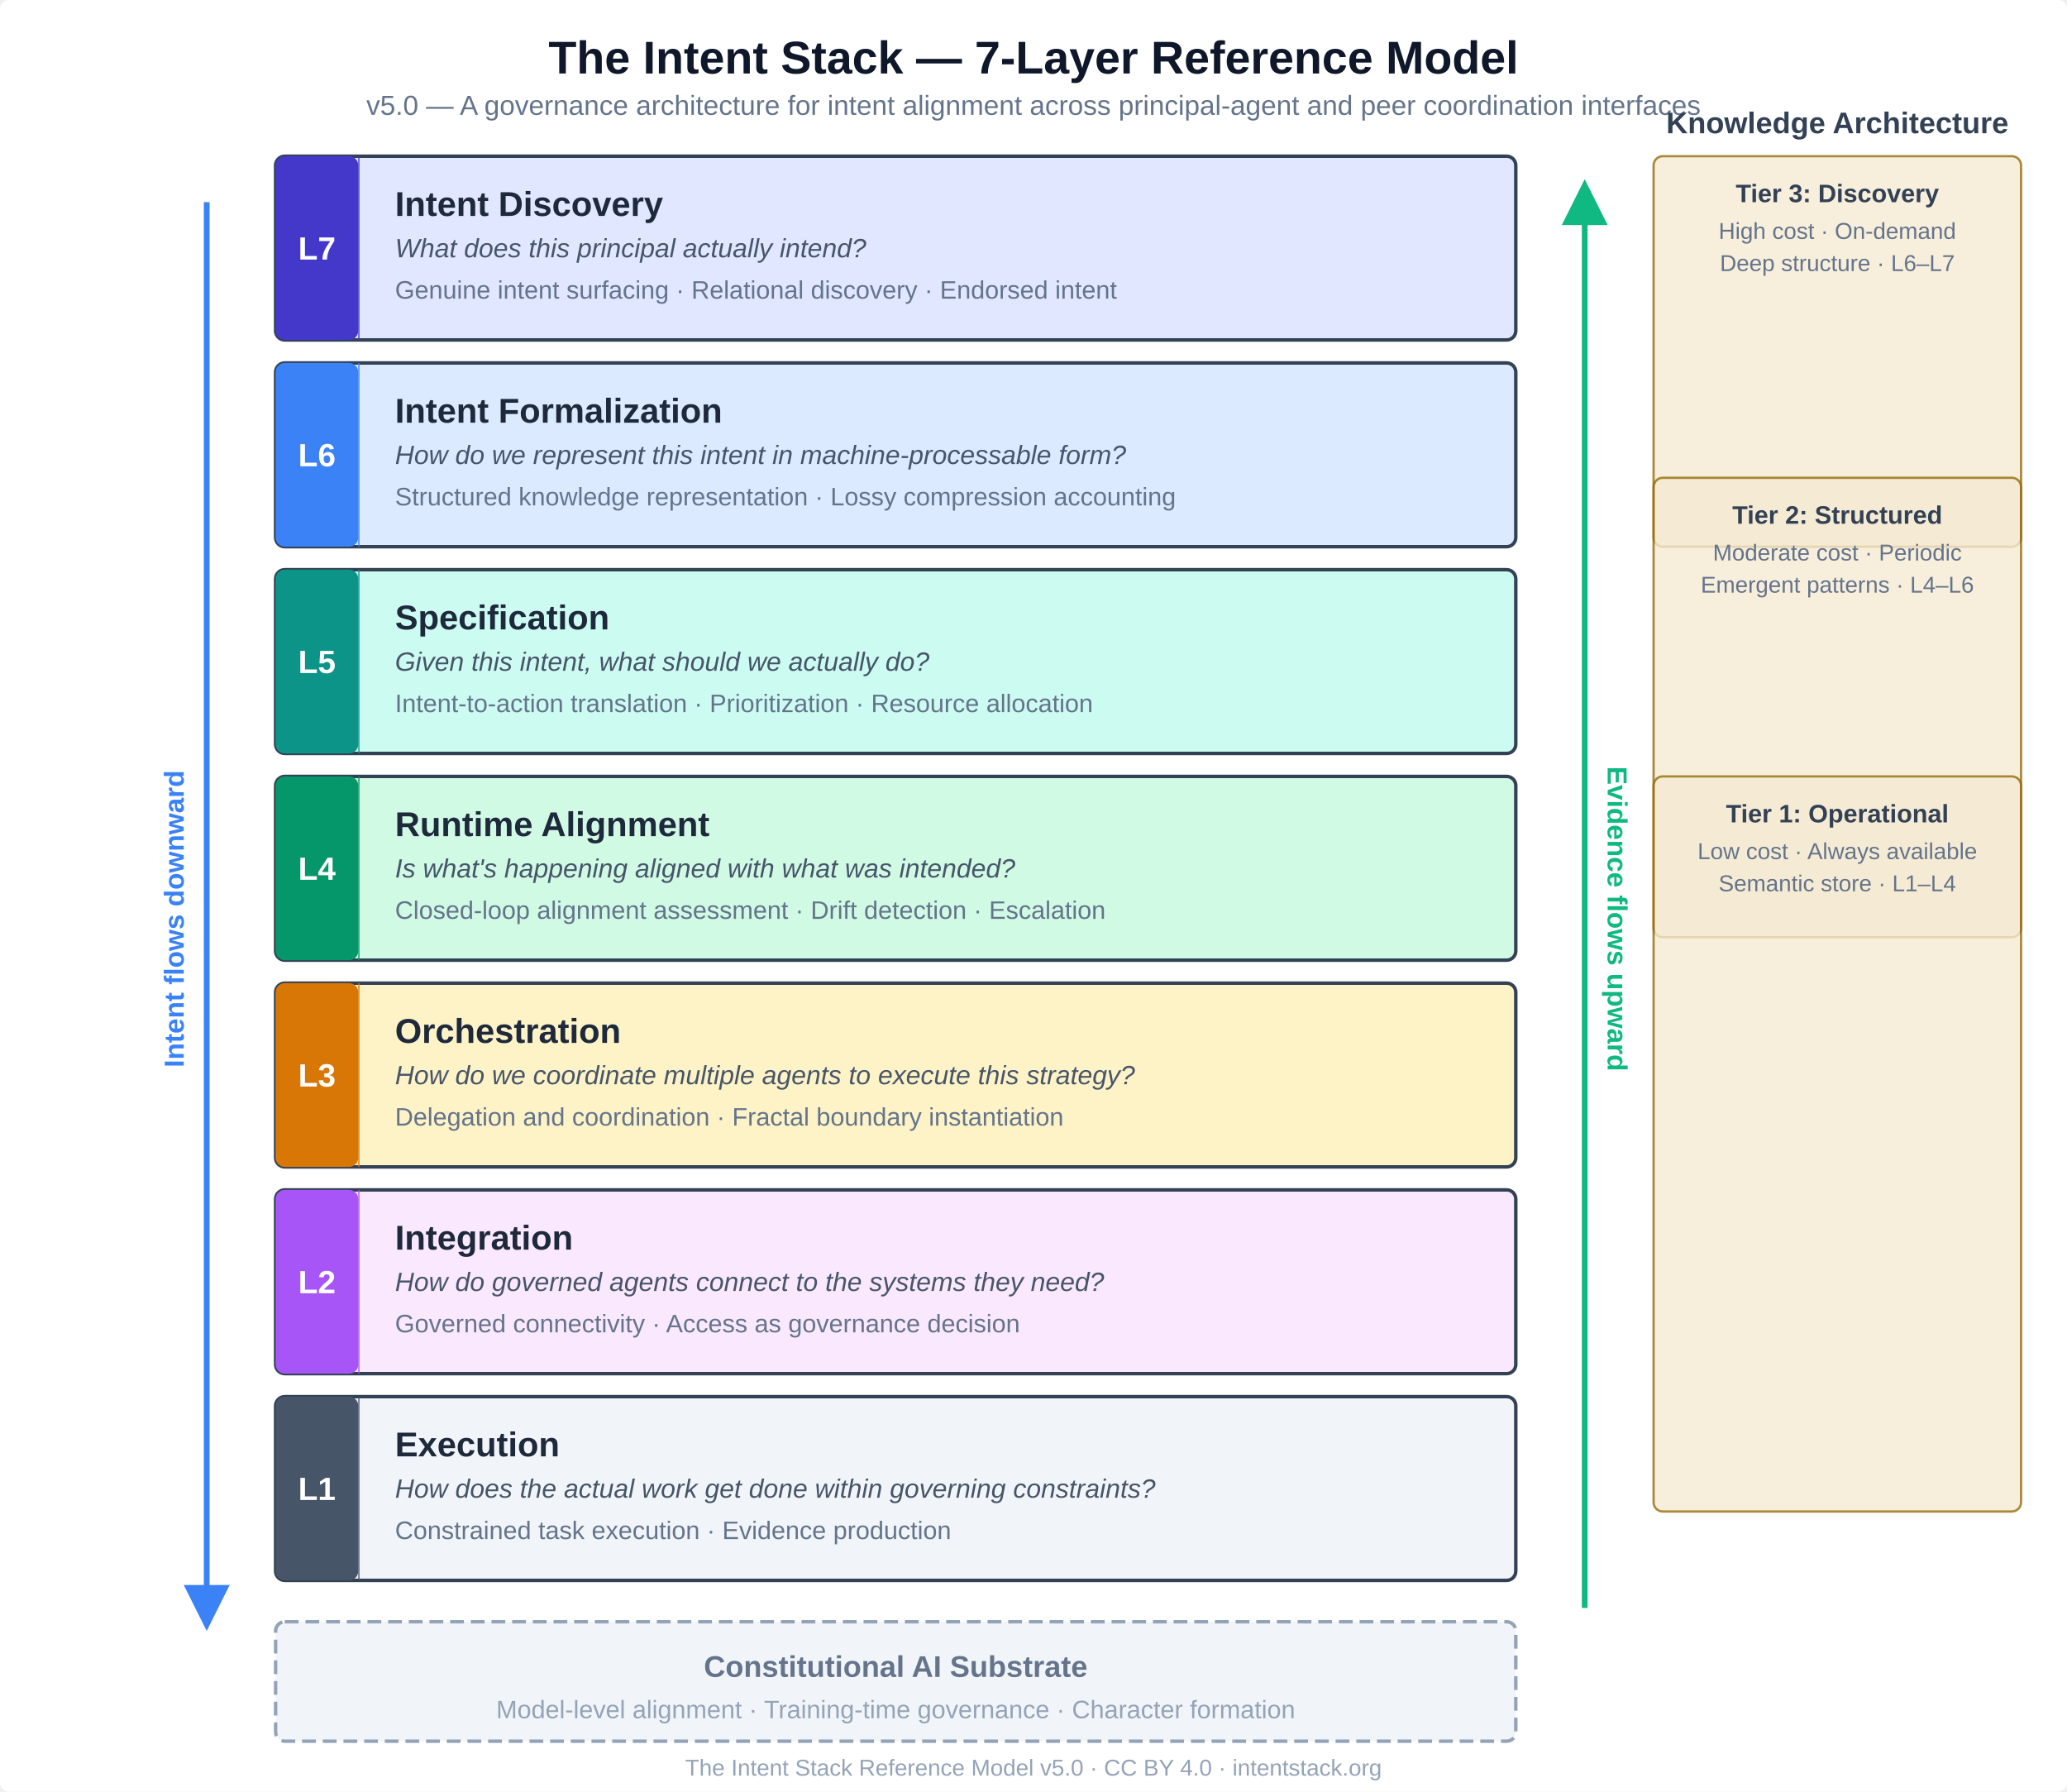
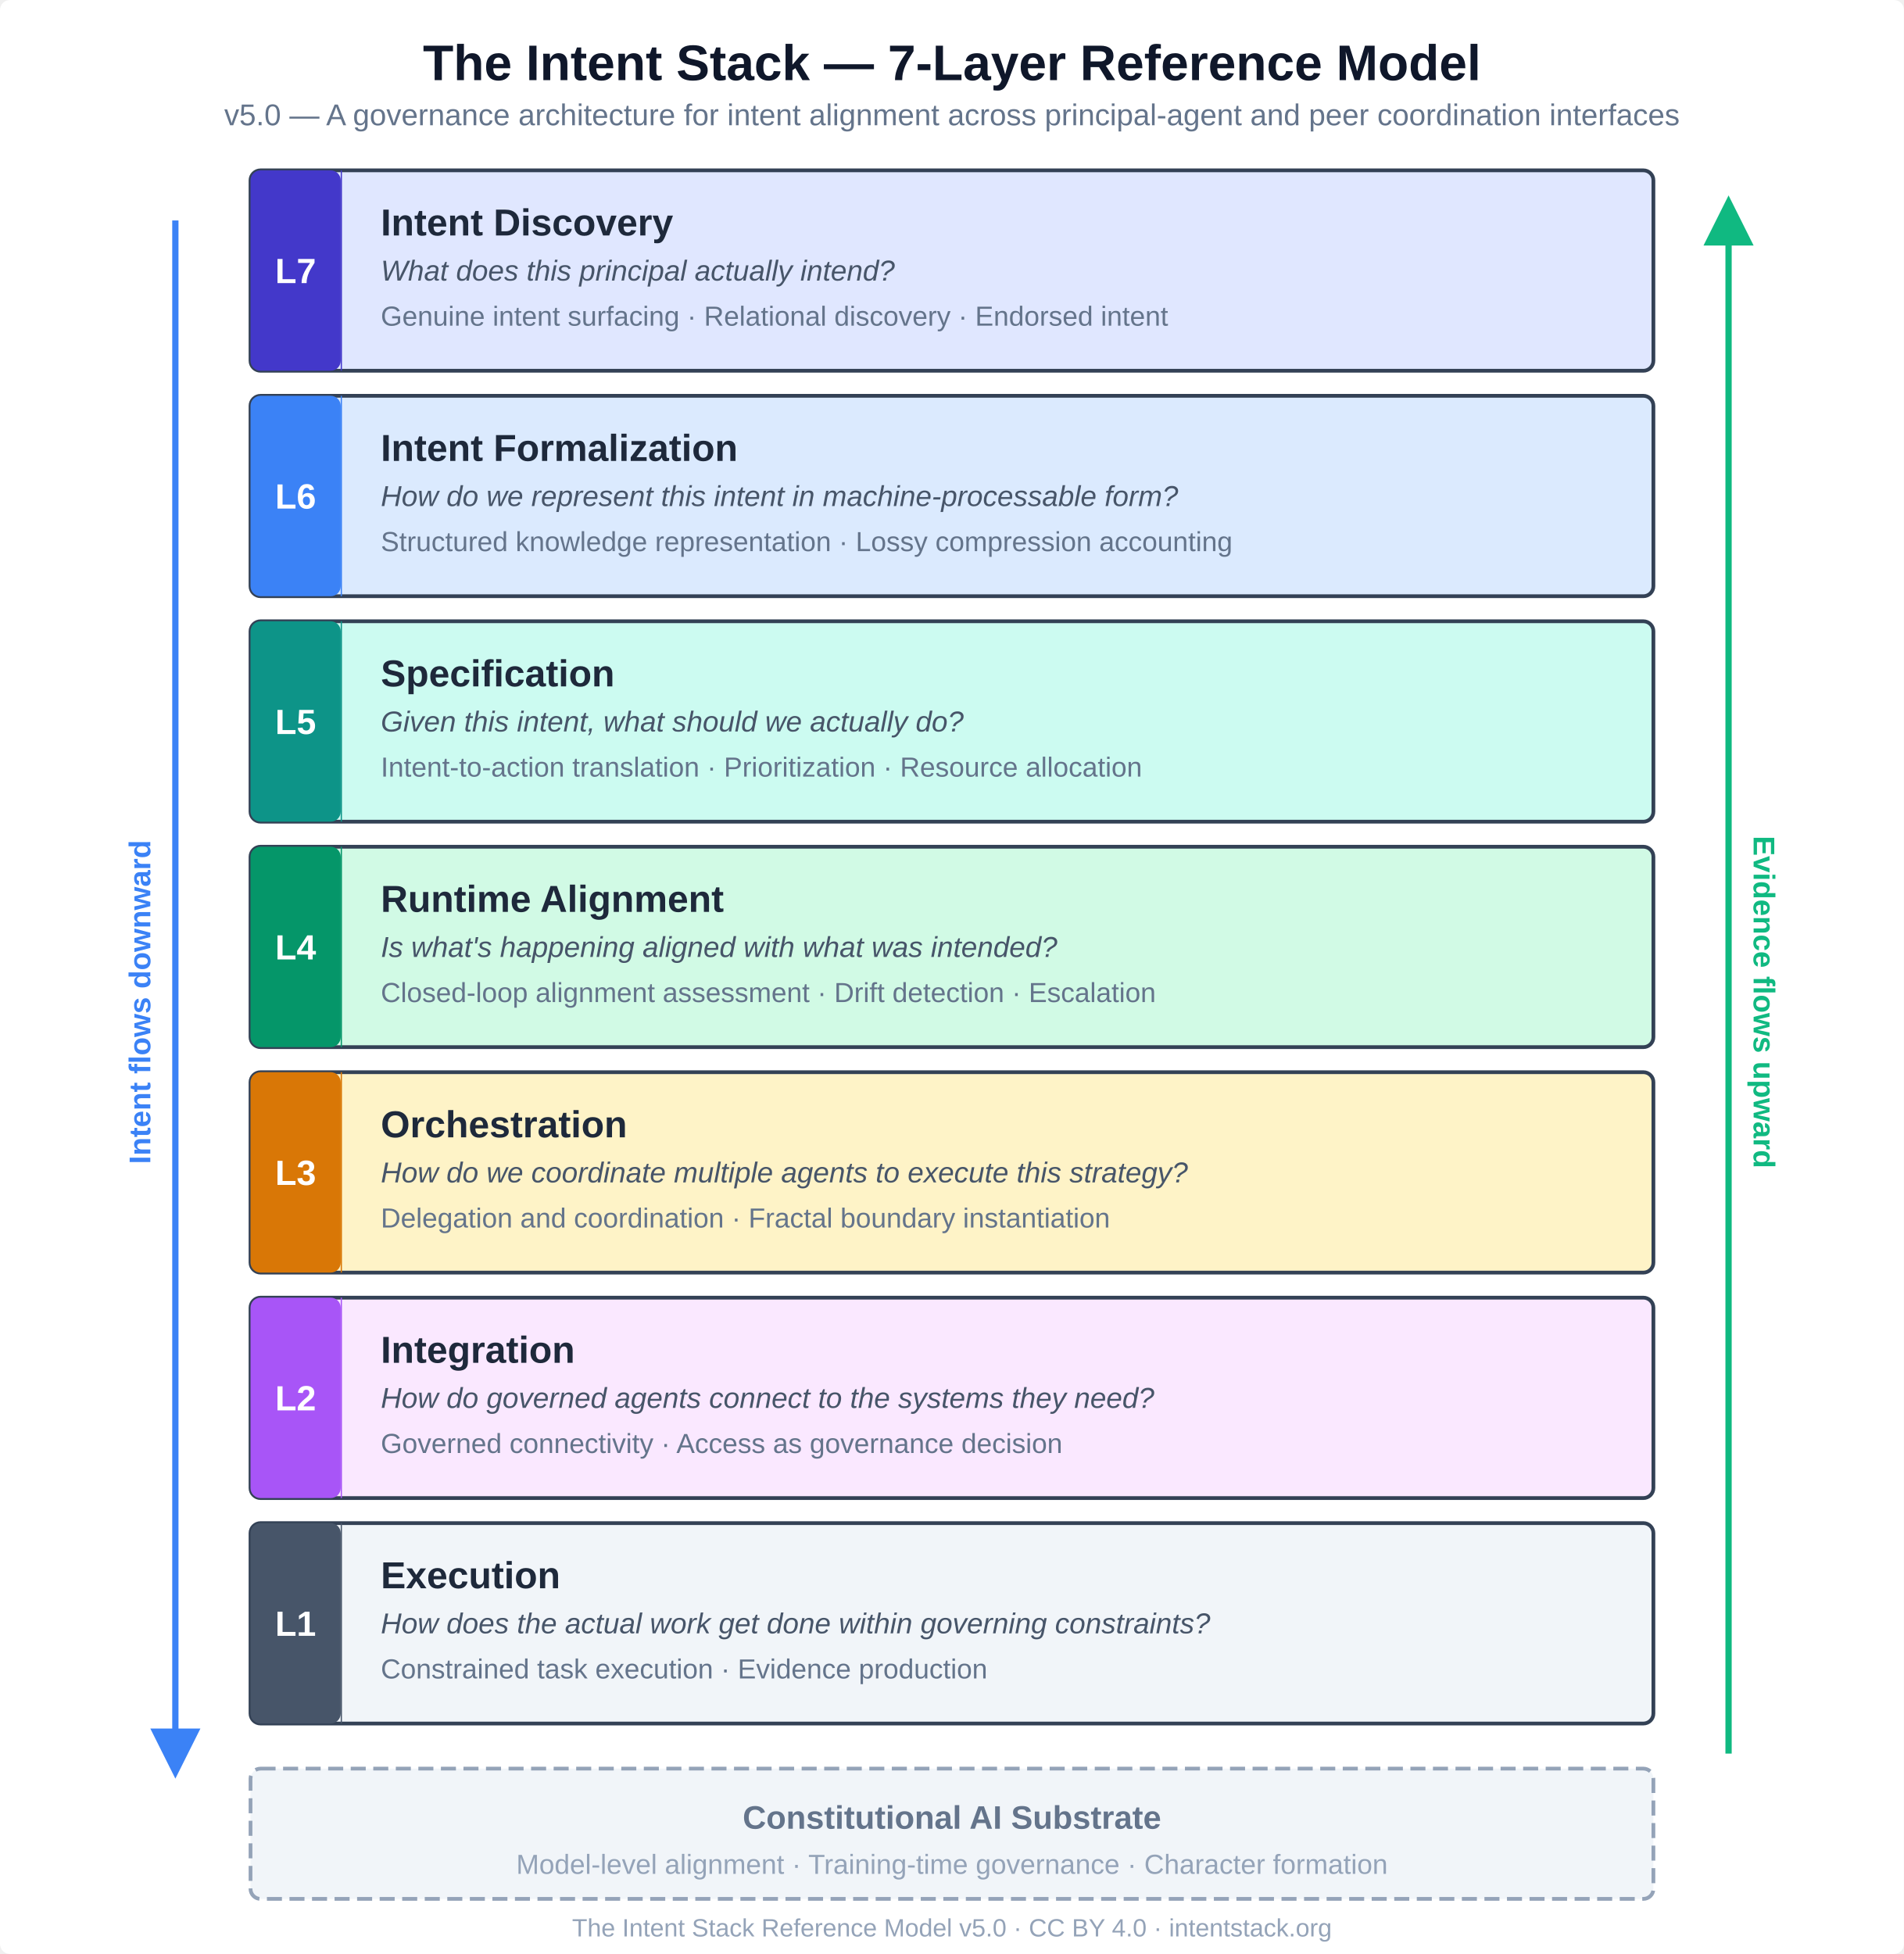
- <svg xmlns="http://www.w3.org/2000/svg" viewBox="0 0 900 780" font-family="'Segoe UI', 'Helvetica Neue', Arial, sans-serif">
+ <svg xmlns="http://www.w3.org/2000/svg" viewBox="0 0 760 780" font-family="'Segoe UI', 'Helvetica Neue', Arial, sans-serif">
  <defs>
    <style>
      .layer-box { stroke: #334155; stroke-width: 1.5; }
      .layer-num { font-size: 14px; font-weight: 700; fill: #fff; }
      .layer-name { font-size: 15px; font-weight: 700; fill: #1e293b; }
      .layer-question { font-size: 11.5px; fill: #475569; font-style: italic; }
      .layer-concern { font-size: 11px; fill: #64748b; }
      .arrow-label { font-size: 12px; font-weight: 600; }
      .title-text { font-size: 20px; font-weight: 700; fill: #0f172a; }
      .subtitle-text { font-size: 12px; fill: #64748b; }
-       .kt-label { font-size: 11px; font-weight: 600; fill: #334155; }
-       .kt-detail { font-size: 10px; fill: #64748b; }
      .substrate-box { stroke: #94a3b8; stroke-width: 1.5; stroke-dasharray: 6 3; fill: #f1f5f9; }
      .substrate-text { font-size: 13px; font-weight: 600; fill: #64748b; }
      .substrate-detail { font-size: 11px; fill: #94a3b8; }
    </style>
    <marker id="arrow-down" markerWidth="8" markerHeight="8" refX="4" refY="4" orient="auto">
      <path d="M0,0 L8,4 L0,8 Z" fill="#3b82f6" />
    </marker>
    <marker id="arrow-up" markerWidth="8" markerHeight="8" refX="4" refY="4" orient="auto">
      <path d="M0,0 L8,4 L0,8 Z" fill="#10b981" />
    </marker>
  </defs>
-   <rect width="900" height="780" fill="#ffffff" rx="4" />
-   <text x="450" y="32" text-anchor="middle" class="title-text">The Intent Stack — 7-Layer Reference Model</text>
-   <text x="450" y="50" text-anchor="middle" class="subtitle-text">v5.0 — A governance architecture for intent alignment across principal-agent and peer coordination interfaces</text>
-   <g transform="translate(120, 68)">
-     <rect width="540" height="80" rx="4" class="layer-box" fill="#e0e7ff" />
+   <rect width="760" height="780" fill="#ffffff" rx="4" />
+   <text x="380" y="32" text-anchor="middle" class="title-text">The Intent Stack — 7-Layer Reference Model</text>
+   <text x="380" y="50" text-anchor="middle" class="subtitle-text">v5.0 — A governance architecture for intent alignment across principal-agent and peer coordination interfaces</text>
+   <g transform="translate(100, 68)">
+     <rect width="560" height="80" rx="4" class="layer-box" fill="#e0e7ff" />
    <rect width="36" height="80" rx="4" fill="#4338ca" />
    <rect x="36" width="0.5" height="80" fill="#4338ca" />
    <text x="18" y="45" text-anchor="middle" class="layer-num">L7</text>
    <text x="52" y="26" class="layer-name">Intent Discovery</text>
    <text x="52" y="44" class="layer-question">What does this principal actually intend?</text>
    <text x="52" y="62" class="layer-concern">Genuine intent surfacing · Relational discovery · Endorsed intent</text>
  </g>
-   <g transform="translate(120, 158)">
-     <rect width="540" height="80" rx="4" class="layer-box" fill="#dbeafe" />
+   <g transform="translate(100, 158)">
+     <rect width="560" height="80" rx="4" class="layer-box" fill="#dbeafe" />
    <rect width="36" height="80" rx="4" fill="#3b82f6" />
    <rect x="36" width="0.5" height="80" fill="#3b82f6" />
    <text x="18" y="45" text-anchor="middle" class="layer-num">L6</text>
    <text x="52" y="26" class="layer-name">Intent Formalization</text>
    <text x="52" y="44" class="layer-question">How do we represent this intent in machine-processable form?</text>
    <text x="52" y="62" class="layer-concern">Structured knowledge representation · Lossy compression accounting</text>
  </g>
-   <g transform="translate(120, 248)">
-     <rect width="540" height="80" rx="4" class="layer-box" fill="#ccfbf1" />
+   <g transform="translate(100, 248)">
+     <rect width="560" height="80" rx="4" class="layer-box" fill="#ccfbf1" />
    <rect width="36" height="80" rx="4" fill="#0d9488" />
    <rect x="36" width="0.5" height="80" fill="#0d9488" />
    <text x="18" y="45" text-anchor="middle" class="layer-num">L5</text>
    <text x="52" y="26" class="layer-name">Specification</text>
    <text x="52" y="44" class="layer-question">Given this intent, what should we actually do?</text>
    <text x="52" y="62" class="layer-concern">Intent-to-action translation · Prioritization · Resource allocation</text>
  </g>
-   <g transform="translate(120, 338)">
-     <rect width="540" height="80" rx="4" class="layer-box" fill="#d1fae5" />
+   <g transform="translate(100, 338)">
+     <rect width="560" height="80" rx="4" class="layer-box" fill="#d1fae5" />
    <rect width="36" height="80" rx="4" fill="#059669" />
    <rect x="36" width="0.5" height="80" fill="#059669" />
    <text x="18" y="45" text-anchor="middle" class="layer-num">L4</text>
    <text x="52" y="26" class="layer-name">Runtime Alignment</text>
    <text x="52" y="44" class="layer-question">Is what's happening aligned with what was intended?</text>
    <text x="52" y="62" class="layer-concern">Closed-loop alignment assessment · Drift detection · Escalation</text>
  </g>
-   <g transform="translate(120, 428)">
-     <rect width="540" height="80" rx="4" class="layer-box" fill="#fef3c7" />
+   <g transform="translate(100, 428)">
+     <rect width="560" height="80" rx="4" class="layer-box" fill="#fef3c7" />
    <rect width="36" height="80" rx="4" fill="#d97706" />
    <rect x="36" width="0.5" height="80" fill="#d97706" />
    <text x="18" y="45" text-anchor="middle" class="layer-num">L3</text>
    <text x="52" y="26" class="layer-name">Orchestration</text>
    <text x="52" y="44" class="layer-question">How do we coordinate multiple agents to execute this strategy?</text>
    <text x="52" y="62" class="layer-concern">Delegation and coordination · Fractal boundary instantiation</text>
  </g>
-   <g transform="translate(120, 518)">
-     <rect width="540" height="80" rx="4" class="layer-box" fill="#fae8ff" />
+   <g transform="translate(100, 518)">
+     <rect width="560" height="80" rx="4" class="layer-box" fill="#fae8ff" />
    <rect width="36" height="80" rx="4" fill="#a855f7" />
    <rect x="36" width="0.5" height="80" fill="#a855f7" />
    <text x="18" y="45" text-anchor="middle" class="layer-num">L2</text>
    <text x="52" y="26" class="layer-name">Integration</text>
    <text x="52" y="44" class="layer-question">How do governed agents connect to the systems they need?</text>
    <text x="52" y="62" class="layer-concern">Governed connectivity · Access as governance decision</text>
  </g>
-   <g transform="translate(120, 608)">
-     <rect width="540" height="80" rx="4" class="layer-box" fill="#f1f5f9" />
+   <g transform="translate(100, 608)">
+     <rect width="560" height="80" rx="4" class="layer-box" fill="#f1f5f9" />
    <rect width="36" height="80" rx="4" fill="#475569" />
    <rect x="36" width="0.5" height="80" fill="#475569" />
    <text x="18" y="45" text-anchor="middle" class="layer-num">L1</text>
    <text x="52" y="26" class="layer-name">Execution</text>
    <text x="52" y="44" class="layer-question">How does the actual work get done within governing constraints?</text>
    <text x="52" y="62" class="layer-concern">Constrained task execution · Evidence production</text>
  </g>
-   <g transform="translate(120, 706)">
-     <rect width="540" height="52" rx="4" class="substrate-box" />
-     <text x="270" y="24" text-anchor="middle" class="substrate-text">Constitutional AI Substrate</text>
-     <text x="270" y="42" text-anchor="middle" class="substrate-detail">Model-level alignment · Training-time governance · Character formation</text>
+   <g transform="translate(100, 706)">
+     <rect width="560" height="52" rx="4" class="substrate-box" />
+     <text x="280" y="24" text-anchor="middle" class="substrate-text">Constitutional AI Substrate</text>
+     <text x="280" y="42" text-anchor="middle" class="substrate-detail">Model-level alignment · Training-time governance · Character formation</text>
  </g>
-   <line x1="90" y1="88" x2="90" y2="700" stroke="#3b82f6" stroke-width="2.5" marker-end="url(#arrow-down)" />
-   <text x="80" y="400" text-anchor="middle" class="arrow-label" fill="#3b82f6" transform="rotate(-90, 80, 400)">Intent flows downward</text>
+   <line x1="70" y1="88" x2="70" y2="700" stroke="#3b82f6" stroke-width="2.5" marker-end="url(#arrow-down)" />
+   <text x="60" y="400" text-anchor="middle" class="arrow-label" fill="#3b82f6" transform="rotate(-90, 60, 400)">Intent flows downward</text>
  <line x1="690" y1="700" x2="690" y2="88" stroke="#10b981" stroke-width="2.5" marker-end="url(#arrow-up)" />
  <text x="700" y="400" text-anchor="middle" class="arrow-label" fill="#10b981" transform="rotate(90, 700, 400)">Evidence flows upward</text>
-   <g transform="translate(720, 68)">
-     <rect x="0" y="0" width="160" height="170" rx="4" fill="#f5ead2" stroke="#946b0a" stroke-width="1" opacity="0.8" />
-     <text x="80" y="20" text-anchor="middle" class="kt-label">Tier 3: Discovery</text>
-     <text x="80" y="36" text-anchor="middle" class="kt-detail">High cost · On-demand</text>
-     <text x="80" y="50" text-anchor="middle" class="kt-detail">Deep structure · L6–L7</text>
-     <rect x="0" y="140" width="160" height="200" rx="4" fill="#f5ead2" stroke="#946b0a" stroke-width="1" opacity="0.8" />
-     <text x="80" y="160" text-anchor="middle" class="kt-label">Tier 2: Structured</text>
-     <text x="80" y="176" text-anchor="middle" class="kt-detail">Moderate cost · Periodic</text>
-     <text x="80" y="190" text-anchor="middle" class="kt-detail">Emergent patterns · L4–L6</text>
-     <rect x="0" y="270" width="160" height="320" rx="4" fill="#f5ead2" stroke="#946b0a" stroke-width="1" opacity="0.8" />
-     <text x="80" y="290" text-anchor="middle" class="kt-label">Tier 1: Operational</text>
-     <text x="80" y="306" text-anchor="middle" class="kt-detail">Low cost · Always available</text>
-     <text x="80" y="320" text-anchor="middle" class="kt-detail">Semantic store · L1–L4</text>
-     <text x="80" y="-10" text-anchor="middle" font-size="13" font-weight="700" fill="#334155">Knowledge Architecture</text>
-   </g>
-   <text x="450" y="773" text-anchor="middle" font-size="10" fill="#94a3b8">The Intent Stack Reference Model v5.0 · CC BY 4.0 · intentstack.org</text>
+   <text x="380" y="773" text-anchor="middle" font-size="10" fill="#94a3b8">The Intent Stack Reference Model v5.0 · CC BY 4.0 · intentstack.org</text>
</svg>
